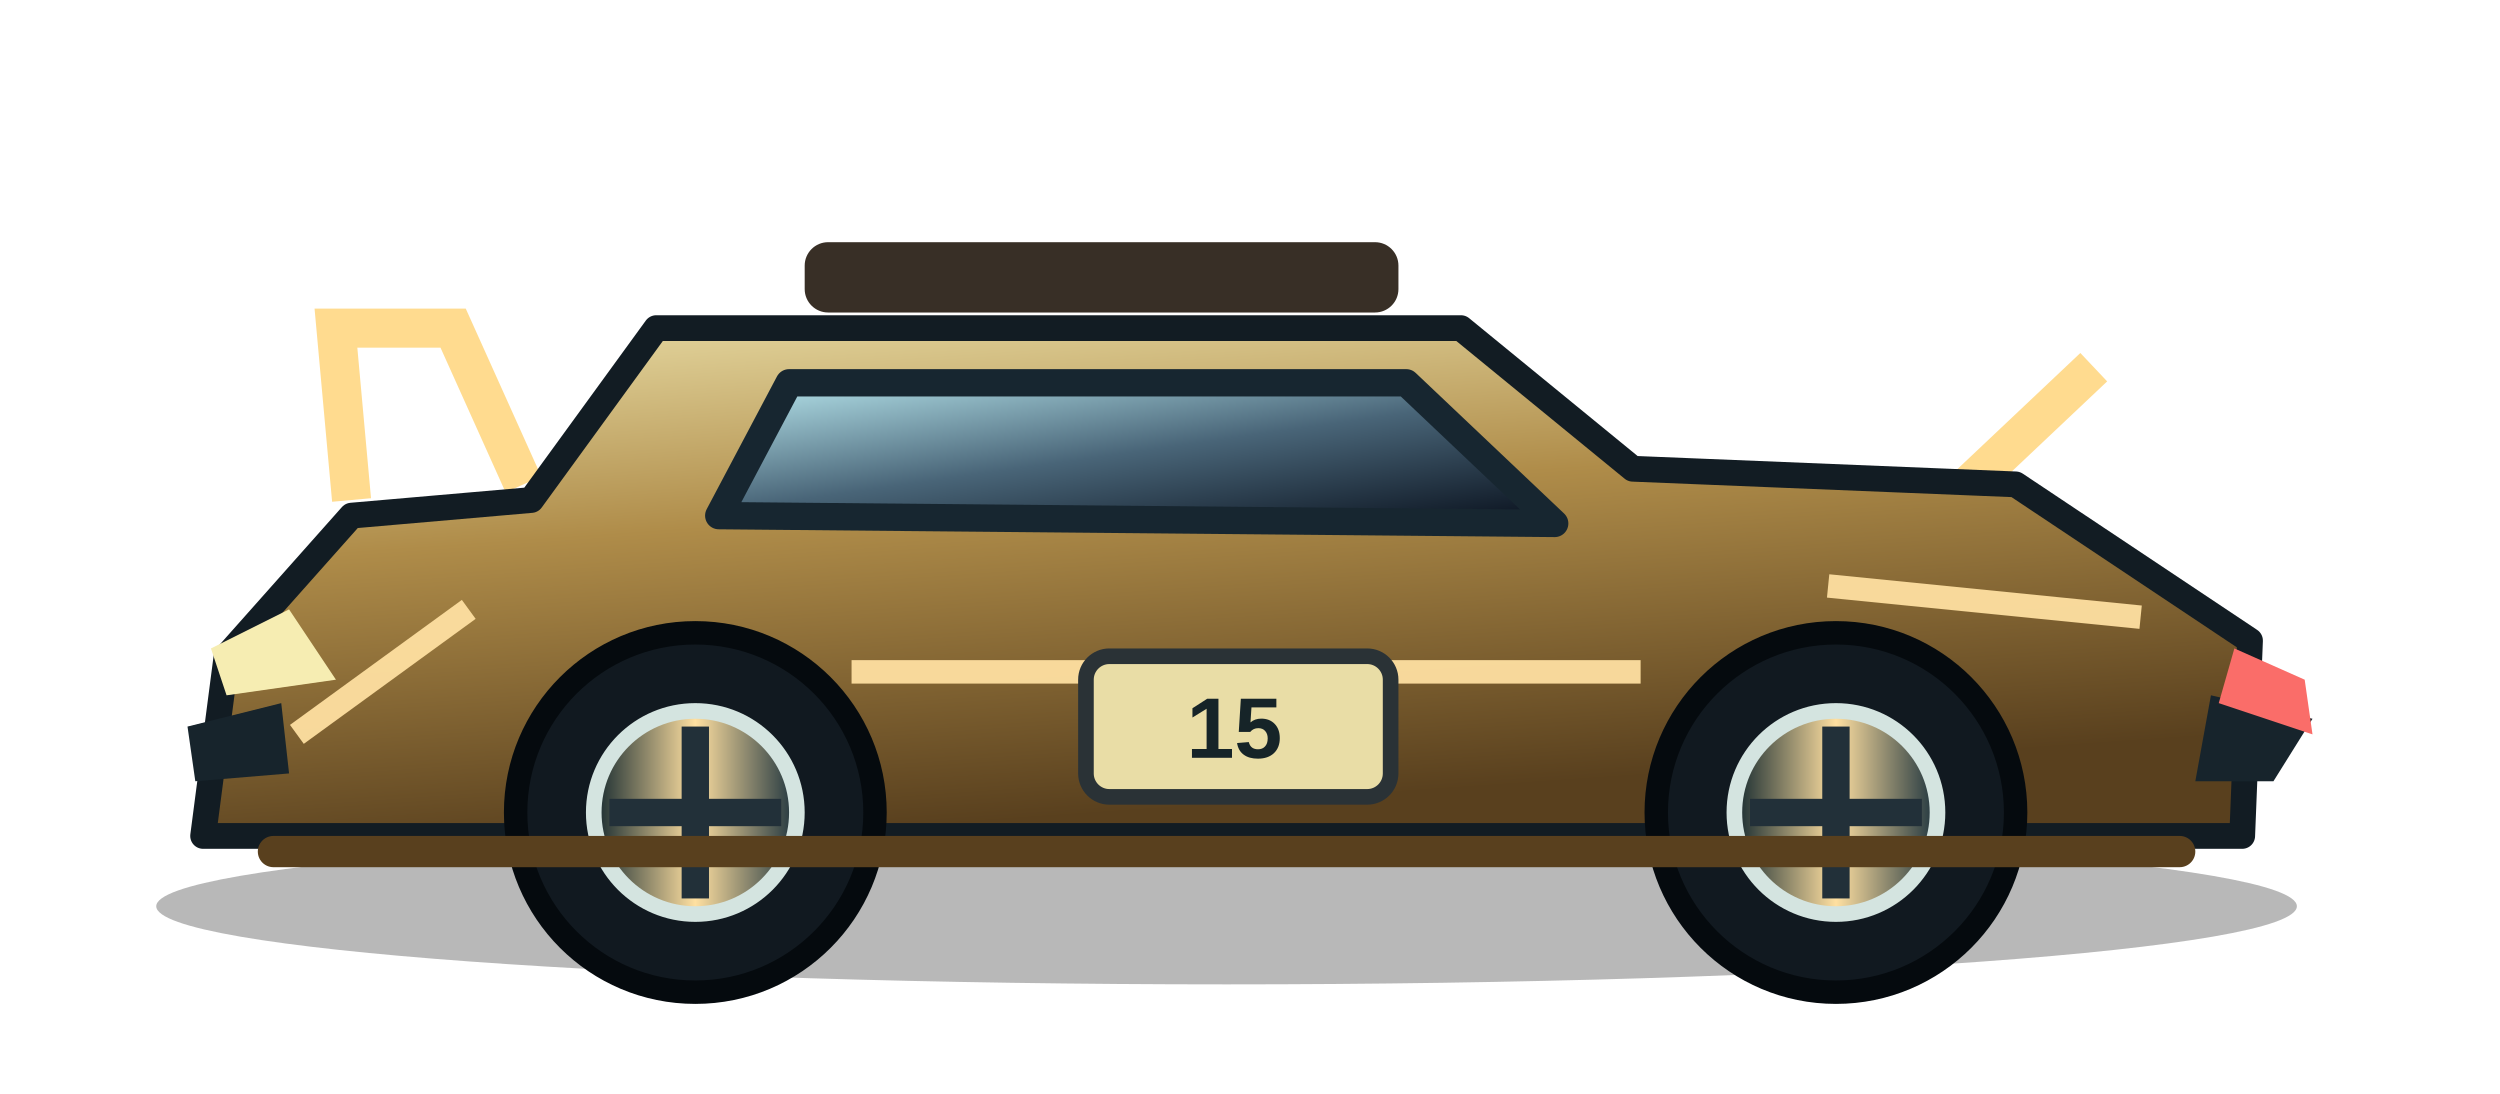
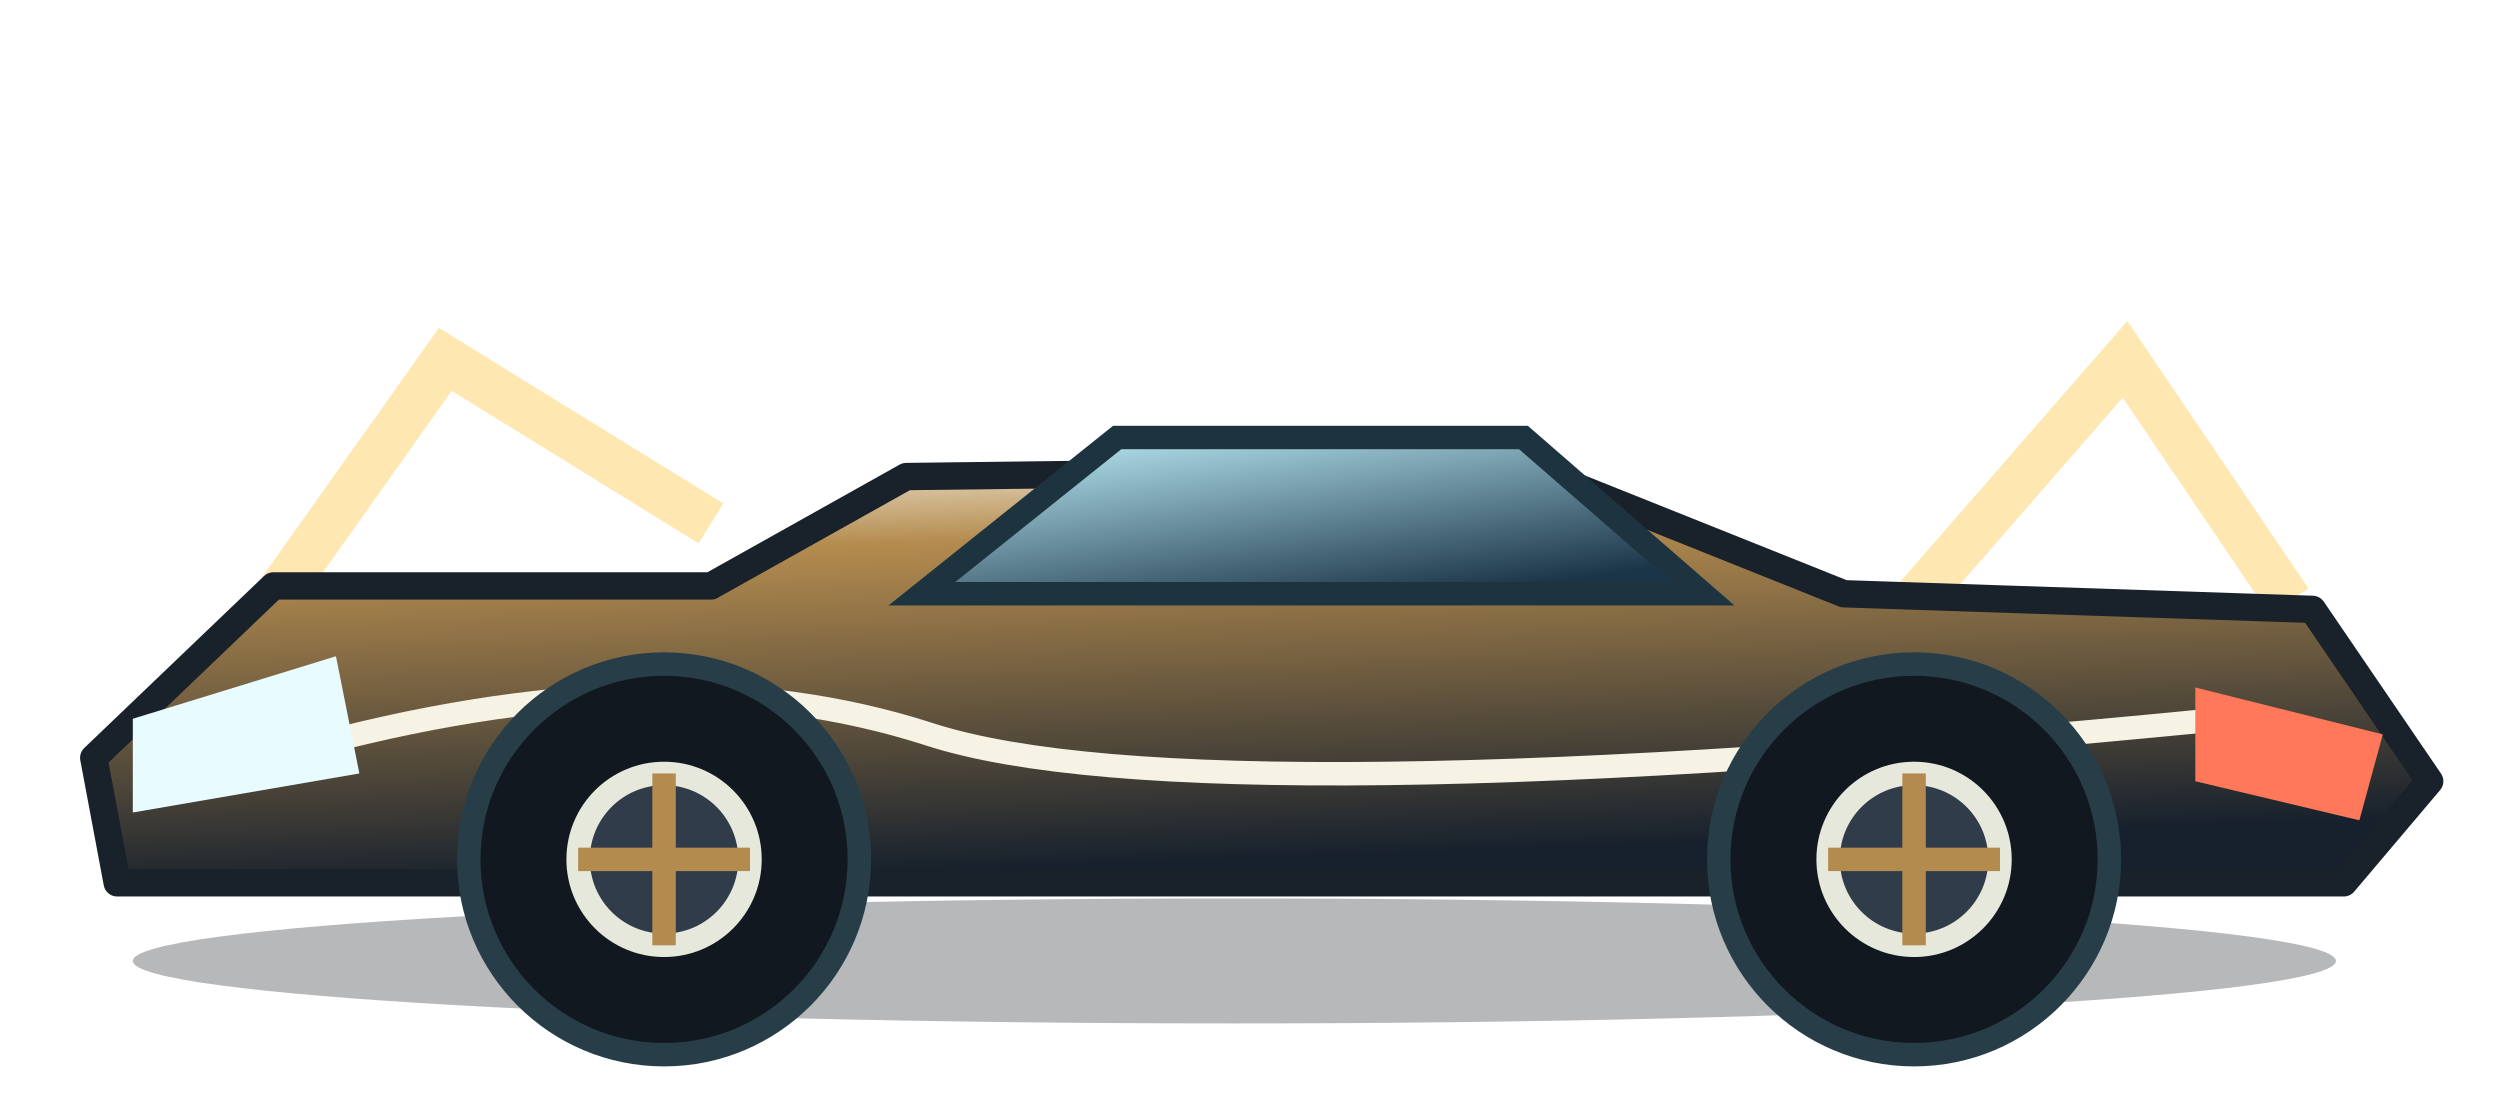
- <svg xmlns="http://www.w3.org/2000/svg" viewBox="0 0 320 140" role="img" aria-label="Говийн нүүдэл">
+ <svg xmlns="http://www.w3.org/2000/svg" viewBox="0 0 320 140" role="img" aria-label="nomad custom vehicle">
  <defs>
-     <linearGradient id="paint" x1="0" y1="0" x2=".28" y2="1">
-       <stop stop-color="#e9dda6" />
-       <stop offset=".43" stop-color="#af8c49" />
-       <stop offset="1" stop-color="#59401e" />
+     <linearGradient id="paint" x2=".2" y2="1">
+       <stop stop-color="#f6f1e2" />
+       <stop offset=".24" stop-color="#b48b4e" />
+       <stop offset="1" stop-color="#17212d" />
    </linearGradient>
-     <linearGradient id="glass" x1="0" y1="0" x2=".85" y2="1">
-       <stop stop-color="#b9e8ef" />
-       <stop offset=".53" stop-color="#496578" />
-       <stop offset="1" stop-color="#101a27" />
-     </linearGradient>
-     <linearGradient id="rims" x1="0" x2="1">
-       <stop stop-color="#14282e" />
-       <stop offset=".5" stop-color="#ffe0a1" />
-       <stop offset="1" stop-color="#1d333d" />
+     <linearGradient id="glass" x2=".7" y2="1">
+       <stop stop-color="#c3f5ff" />
+       <stop offset="1" stop-color="#1b3548" />
    </linearGradient>
  </defs>
-   <ellipse cx="157" cy="116" rx="137" ry="10" fill="#000" opacity=".28" />
-   <rect x="103" y="31" width="76" height="9" rx="3" fill="#382f26" />
-   <path d="M45 64 L43 42 L58 42 L67 62 M250 64 L268 47" stroke="#ffdb8f" stroke-width="5" fill="none" />
-   <path d="M29 84 L45 66 L68 64 L84 42 L187 42 L209 60 L258 62 L288 82 L287 107 L26 107 Z" fill="url(#paint)" stroke="#121c23" stroke-width="3.3" stroke-linejoin="round" />
-   <path d="M92 66 L101 49 L180 49 L199 67 Z" fill="url(#glass)" stroke="#172630" stroke-width="3.5" stroke-linejoin="round" />
-   <path d="M38 94 L60 78 M109 86 L210 86 M234 75 L274 79" stroke="#ffe0a1" stroke-width="3" fill="none" opacity=".94" />
-   <path d="M24 93 L36 90 L37 99 L25 100 M283 89 L296 92 L291 100 L281 100" fill="#17242c" />
-   <path d="M27 83 L37 78 L43 87 L29 89" fill="#f6edb2" />
-   <path d="M286 83 L295 87 L296 94 L284 90" fill="#fa6d69" />
-   <circle cx="89" cy="104" r="23" fill="#111920" stroke="#050a0e" stroke-width="3" />
-   <circle cx="235" cy="104" r="23" fill="#111920" stroke="#050a0e" stroke-width="3" />
-   <circle cx="89" cy="104" r="13" fill="url(#rims)" stroke="#d4e4e0" stroke-width="2" />
-   <circle cx="235" cy="104" r="13" fill="url(#rims)" stroke="#d4e4e0" stroke-width="2" />
-   <path d="M89 93 V115 M78 104 H100 M235 93 V115 M224 104 H246" stroke="#223039" stroke-width="3.5" />
-   <rect x="139" y="84" width="39" height="18" rx="3" fill="#e9dda6" stroke="#2a3236" stroke-width="2" />
-   <text x="158" y="97" text-anchor="middle" font-family="Arial,sans-serif" font-weight="900" font-size="11" fill="#162428">15</text>
-   <path d="M35 109 H279" stroke="#59401e" stroke-width="4" stroke-linecap="round" />
+   <ellipse cx="158" cy="123" rx="141" ry="8" fill="#0b1219" opacity=".3" />
+   <path d="M35 77 L57 46 L91 67 M245 77 L272 46 L293 77" stroke="#ffe7b2" stroke-width="6" fill="none" />
+   <path d="M12 97 L35 75 L91 75 L116 61 L196 60 L236 76 L296 78 L311 100 L300 113 L15 113Z" fill="url(#paint)" stroke="#19212a" stroke-width="3.5" stroke-linejoin="round" />
+   <path d="M118 76 L143 56 L195 56 L218 76Z" fill="url(#glass)" stroke="#1d3440" stroke-width="3" />
+   <path d="M38 96 Q85 83 119 94 T285 92" fill="none" stroke="#f6f3e5" stroke-width="3" />
+   <path d="M17 92 L43 84 L46 99 L17 104Z" fill="#e8fbff" />
+   <path d="M281 88 L305 94 L302 105 L281 100Z" fill="#ff785a" />
+   <circle cx="85" cy="110" r="25" fill="#111820" stroke="#273e48" stroke-width="3" />
+   <circle cx="245" cy="110" r="25" fill="#111820" stroke="#273e48" stroke-width="3" />
+   <circle cx="85" cy="110" r="11" fill="#303c49" stroke="#e6e8dc" stroke-width="3" />
+   <circle cx="245" cy="110" r="11" fill="#303c49" stroke="#e6e8dc" stroke-width="3" />
+   <path d="M85 99 V121 M74 110 H96 M245 99 V121 M234 110 H256" stroke="#b48b4e" stroke-width="3" />
</svg>
